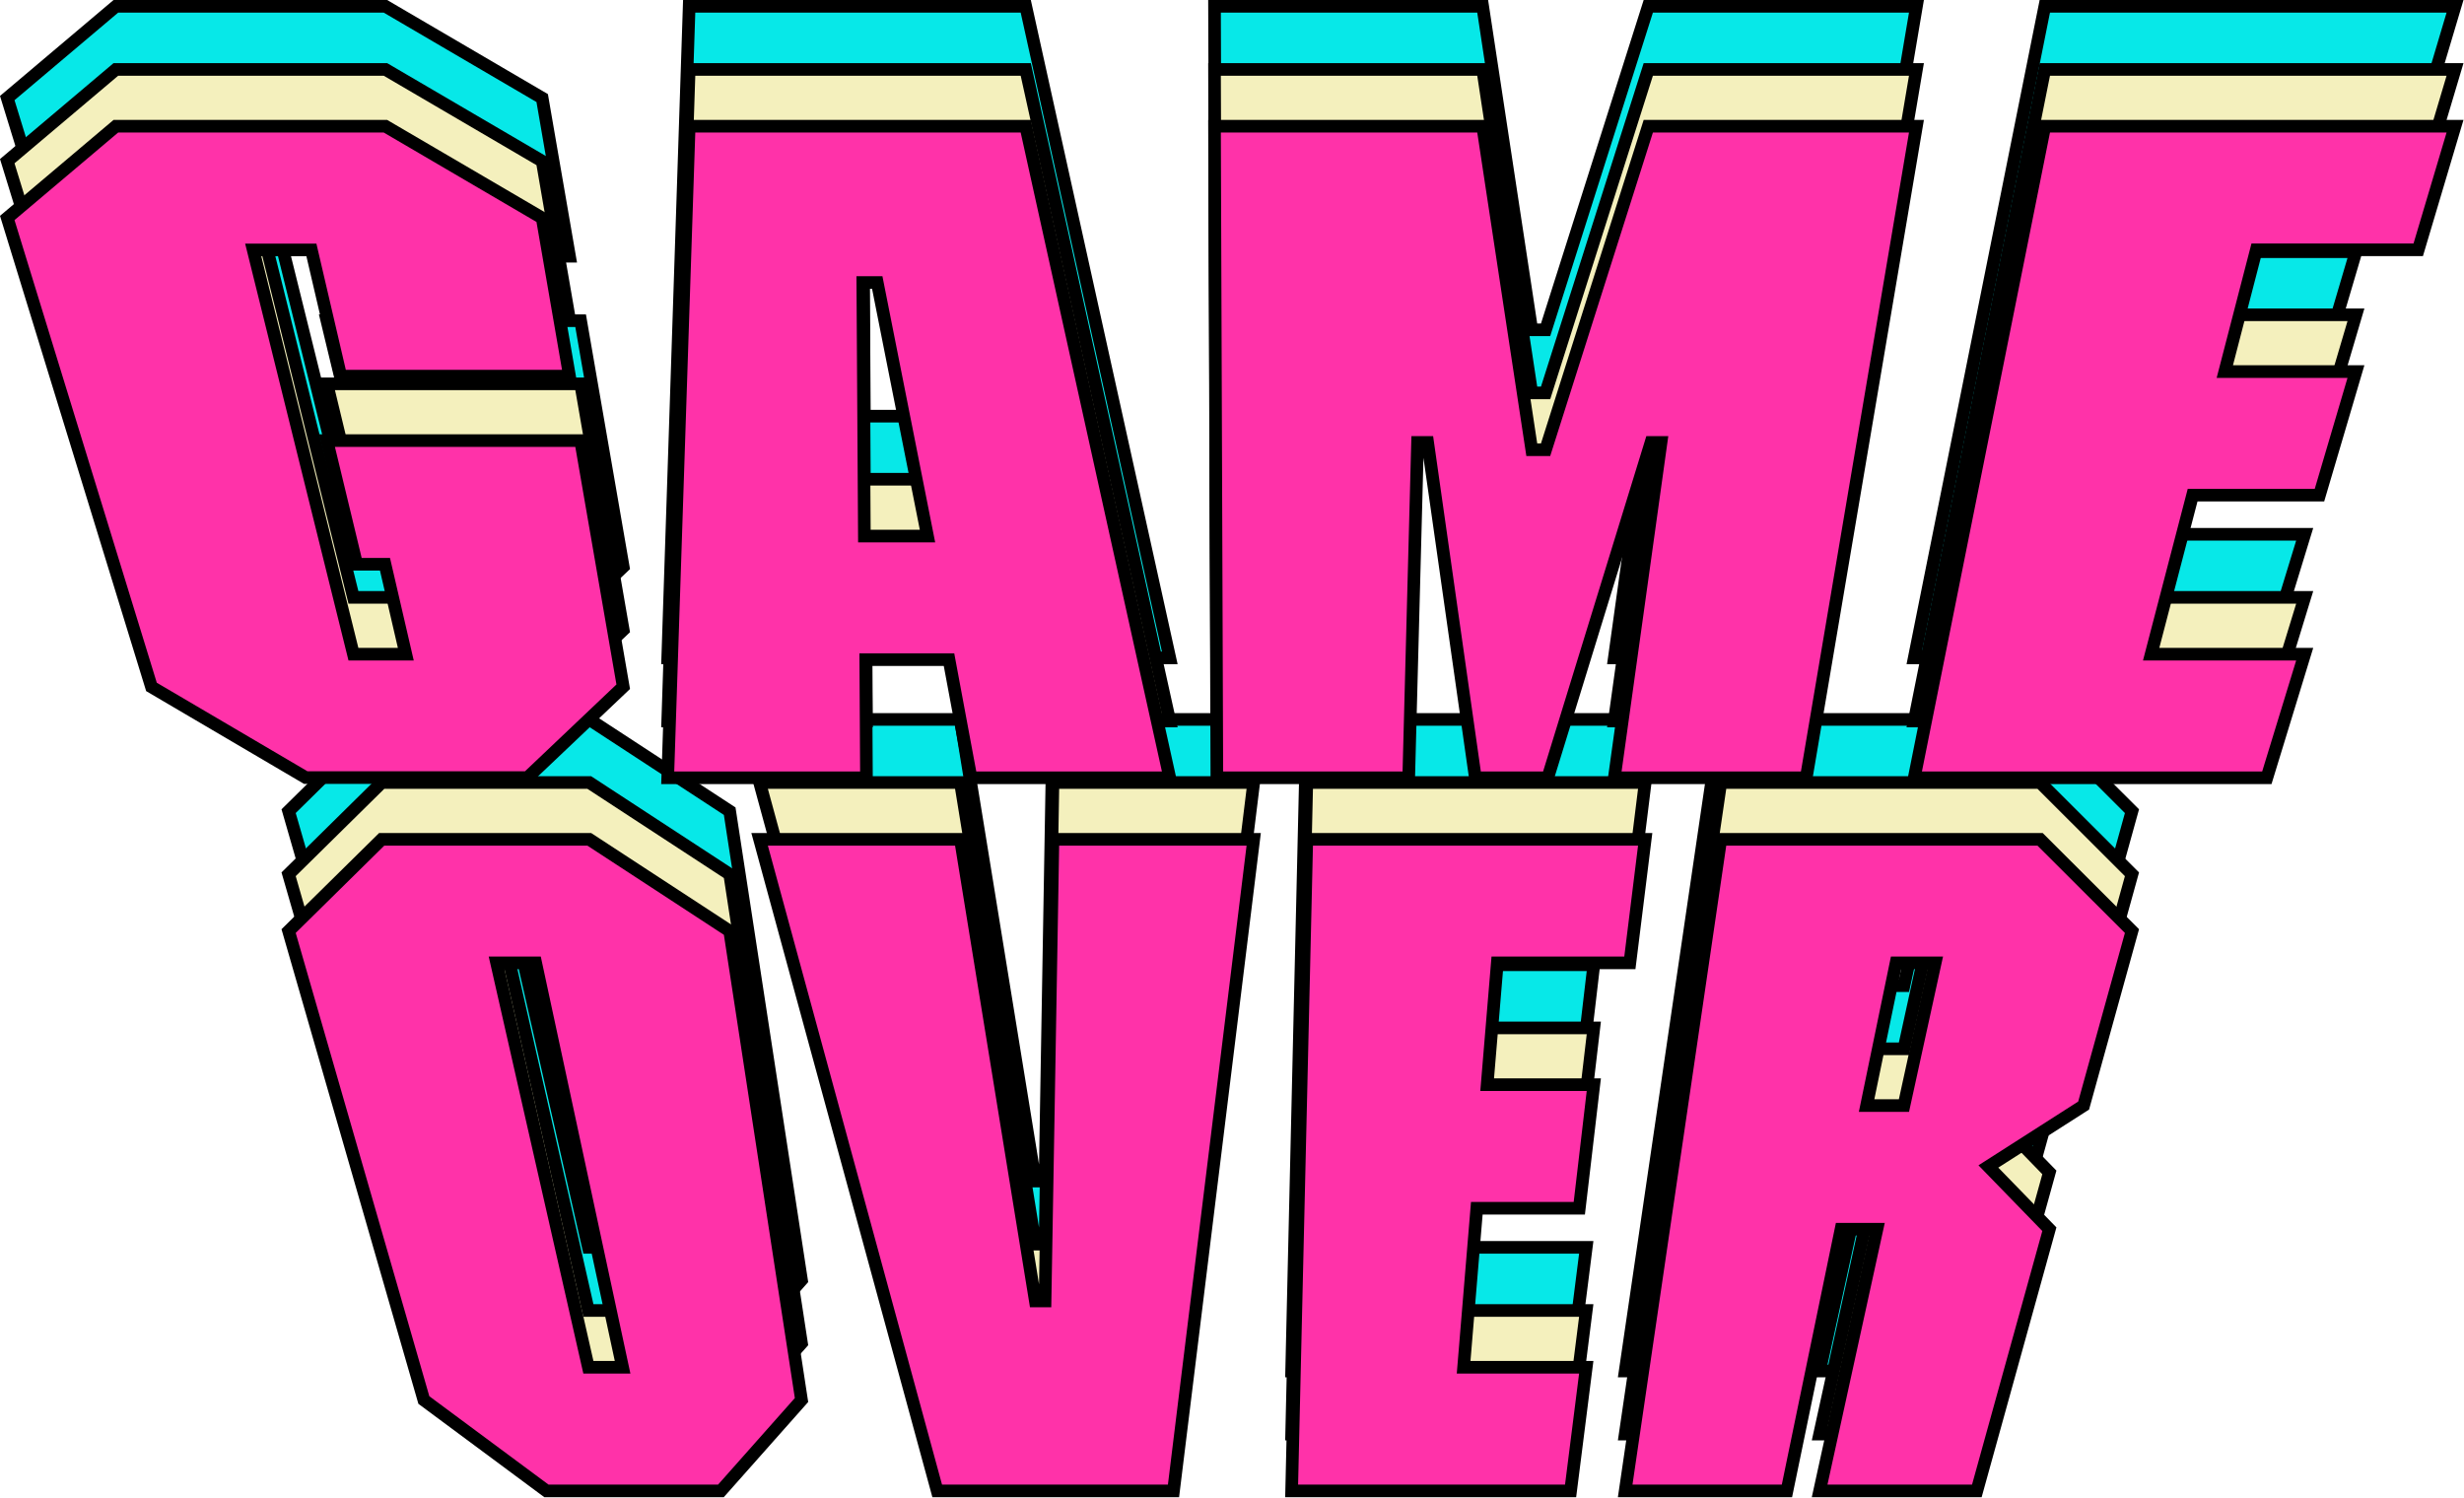
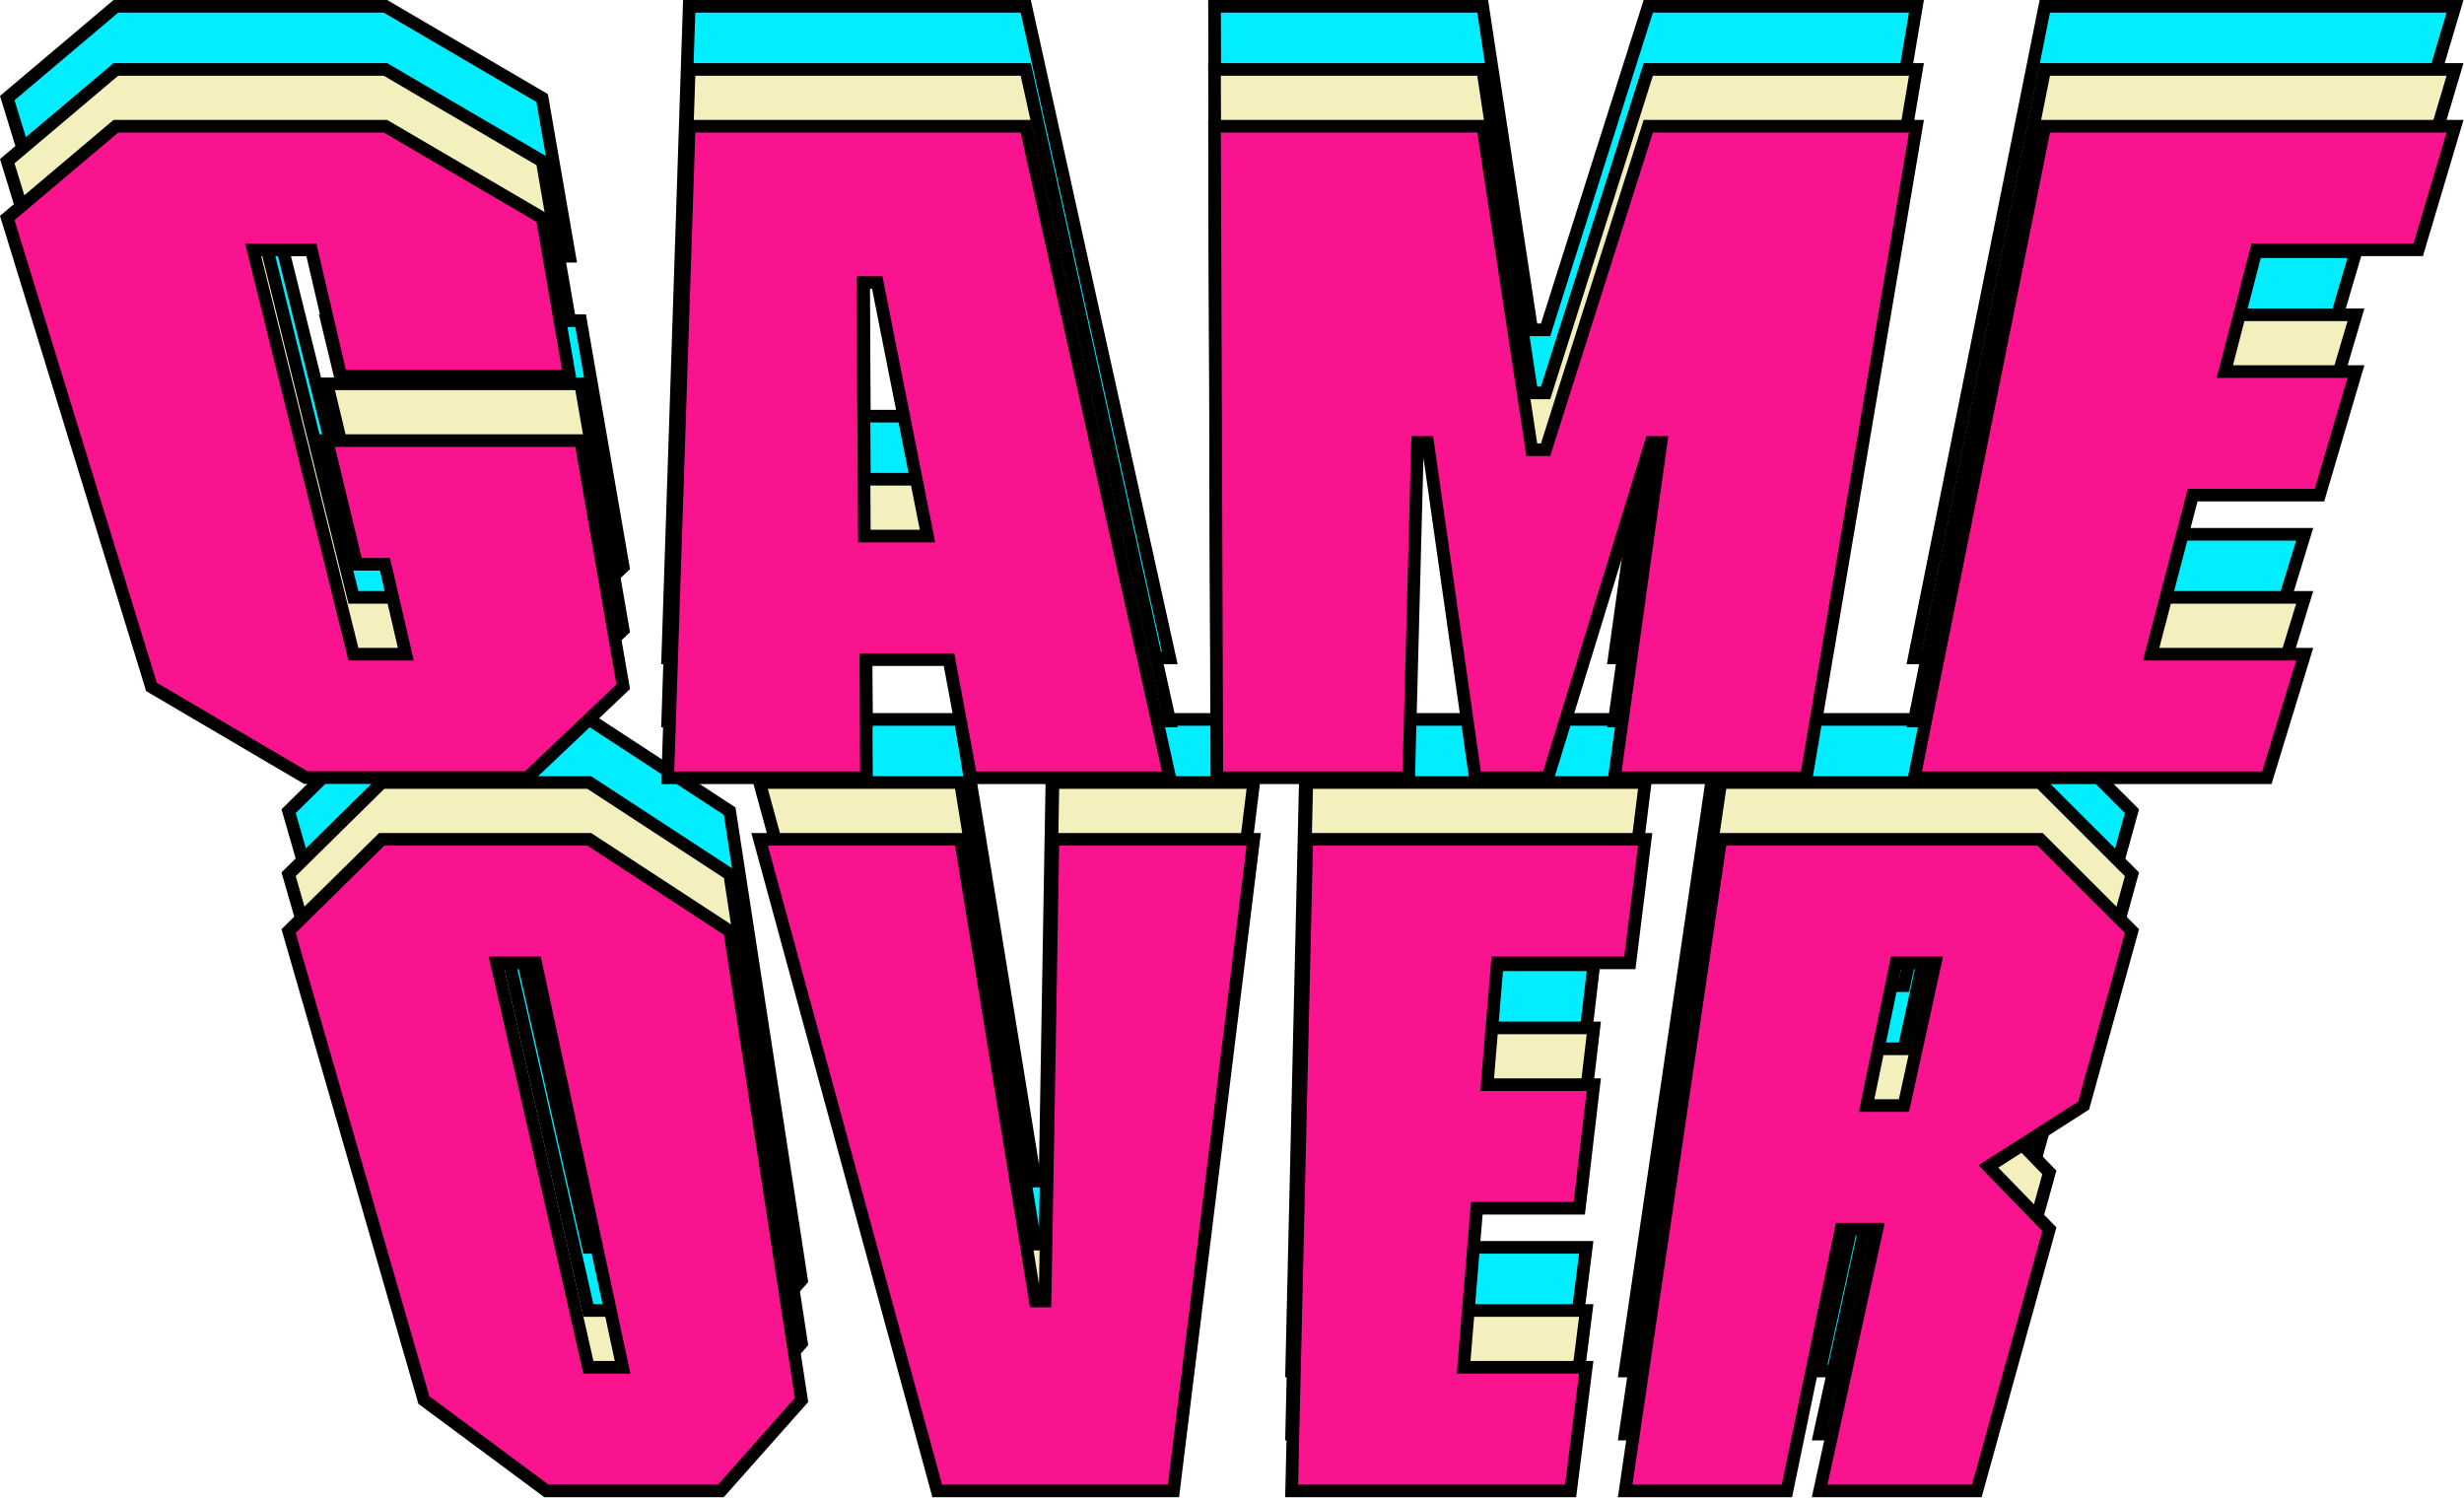
<svg xmlns="http://www.w3.org/2000/svg" viewBox="0 0 390.42 237.25">
  <defs>
-     <style>.cls-1{fill:#07e8e8;}.cls-1,.cls-2,.cls-3{stroke:#000;stroke-miterlimit:10;stroke-width:2px;}.cls-2{fill:#f4f0bd;}.cls-3{fill:#ff32a9;}</style>
+     <style>.cls-1{fill:#00eeff;}.cls-1,.cls-2,.cls-3{stroke:#000;stroke-miterlimit:10;stroke-width:2px;}.cls-2{fill:#f4f0bd;}.cls-3{fill:#fa138f;}</style>
  </defs>
  <g id="Layer_2" data-name="Layer 2">
    <g id="Layer_1-2" data-name="Layer 1">
      <g id="SPACE_INHABIT" data-name="SPACE INHABIT">
        <path class="cls-1" d="M90.24,40.6H54l-4.66-20H40.12L56,84.66h8.3L61,70.41H56.52L51.8,50.82H92l6.75,39-15.17,14.4H48.45L24,89.85,1.15,15.54,18.36,1H61.07L85.91,15.54Z" />
        <path class="cls-1" d="M185.35,104.25H153.86l-3.49-18.72H137.18l.11,18.72H105.8L109.2,1h53.33ZM139,25.77h-2.29l.25,40.17h10Z" />
        <path class="cls-1" d="M303.66,1,286.2,104.25H255.79l7.4-53.14H261.6l-16.36,53.14H233.77l-7.56-53.14h-1.6l-1.4,53.14h-30.4L192.44,1h42.49l7.78,51.26h2.19L261.17,1Z" />
        <path class="cls-1" d="M383.17,20.58H357.52l-5,19.3h20.78l-5.78,19.58h-20.1l-6.57,25.2h24.33l-6,19.59H303.31L324,1h65Z" />
        <path class="cls-1" d="M127,202.85l-12.77,14.4H86.58l-19.42-14.4L45.73,128.54,60.48,114H93.37l22.25,14.54ZM84.88,133.58H78.69l14.54,64.08h5.42Z" />
        <path class="cls-1" d="M185.94,217.25H148.5L120.36,114h31.82l11.87,73.15h1.54L166.84,114h31.81Z" />
        <path class="cls-1" d="M258.25,133.58h-21l-1.61,19.3h16.9l-2.3,19.58H234l-2.09,25.2h19.43l-2.48,19.59H204.66L207.06,114h53.62Z" />
        <path class="cls-1" d="M330.15,156.19l-15.09,9.65,9.66,9.94-11.49,41.47H288.32l9.08-41.47h-5.69l-8.57,41.47H257.51L272.66,114h50.59l14.56,14.54Zm-23.52-22.61h-6.2l-4.67,22.61h5.92Z" />
      </g>
      <g id="GAME_OVER" data-name="GAME OVER">
        <path class="cls-2" d="M90.24,50.6H54l-4.66-20H40.12L56,94.66h8.3L61,80.41H56.52L51.8,60.82H92l6.75,39-15.17,14.4H48.45L24,99.85,1.15,25.54,18.36,11H61.07L85.91,25.54Z" />
        <path class="cls-2" d="M185.35,114.25H153.86l-3.49-18.72H137.18l.11,18.72H105.8L109.2,11h53.33ZM139,35.77h-2.29l.25,40.17h10Z" />
        <path class="cls-2" d="M303.66,11,286.2,114.25H255.79l7.4-53.14H261.6l-16.36,53.14H233.77l-7.56-53.14h-1.6l-1.4,53.14h-30.4L192.44,11h42.49l7.78,51.26h2.19L261.17,11Z" />
        <path class="cls-2" d="M383.17,30.58H357.52l-5,19.3h20.78l-5.78,19.58h-20.1l-6.57,25.2h24.33l-6,19.59H303.31L324,11h65Z" />
        <path class="cls-2" d="M127,212.85l-12.77,14.4H86.58l-19.42-14.4L45.73,138.54,60.48,124H93.37l22.25,14.54ZM84.88,143.58H78.69l14.54,64.08h5.42Z" />
        <path class="cls-2" d="M185.94,227.25H148.5L120.36,124h31.82l11.87,73.15h1.54L166.84,124h31.81Z" />
        <path class="cls-2" d="M258.25,143.58h-21l-1.61,19.3h16.9l-2.3,19.58H234l-2.09,25.2h19.43l-2.48,19.59H204.66L207.06,124h53.62Z" />
        <path class="cls-2" d="M330.15,166.19l-15.09,9.65,9.66,9.94-11.49,41.47H288.32l9.08-41.47h-5.69l-8.57,41.47H257.51L272.66,124h50.59l14.56,14.54Zm-23.52-22.61h-6.2l-4.67,22.61h5.92Z" />
      </g>
      <g id="SPACE_INHABIT-2" data-name="SPACE INHABIT">
        <path class="cls-3" d="M90.24,59.6H54l-4.66-20H40.12L56,103.66h8.3L61,89.41H56.52L51.8,69.82H92l6.75,39-15.17,14.4H48.45L24,108.85,1.15,34.54,18.36,20H61.07L85.91,34.54Z" />
        <path class="cls-3" d="M185.35,123.25H153.86l-3.49-18.72H137.18l.11,18.72H105.8L109.2,20h53.33ZM139,44.77h-2.29l.25,40.17h10Z" />
        <path class="cls-3" d="M303.66,20,286.2,123.25H255.79l7.4-53.14H261.6l-16.36,53.14H233.77l-7.56-53.14h-1.6l-1.4,53.14h-30.4L192.44,20h42.49l7.78,51.26h2.19L261.17,20Z" />
        <path class="cls-3" d="M383.17,39.58H357.52l-5,19.3h20.78l-5.78,19.58h-20.1l-6.57,25.2h24.33l-6,19.59H303.31L324,20h65Z" />
        <path class="cls-3" d="M127,221.85l-12.77,14.4H86.58l-19.42-14.4L45.73,147.54,60.48,133H93.37l22.25,14.54ZM84.88,152.58H78.69l14.54,64.08h5.42Z" />
        <path class="cls-3" d="M185.94,236.25H148.5L120.36,133h31.82l11.87,73.15h1.54L166.84,133h31.81Z" />
        <path class="cls-3" d="M258.25,152.58h-21l-1.61,19.3h16.9l-2.3,19.58H234l-2.09,25.2h19.43l-2.48,19.59H204.66L207.06,133h53.62Z" />
        <path class="cls-3" d="M330.15,175.19l-15.09,9.65,9.66,9.94-11.49,41.47H288.32l9.08-41.47h-5.69l-8.57,41.47H257.51L272.66,133h50.59l14.56,14.54Zm-23.52-22.61h-6.2l-4.67,22.61h5.92Z" />
      </g>
    </g>
  </g>
</svg>
